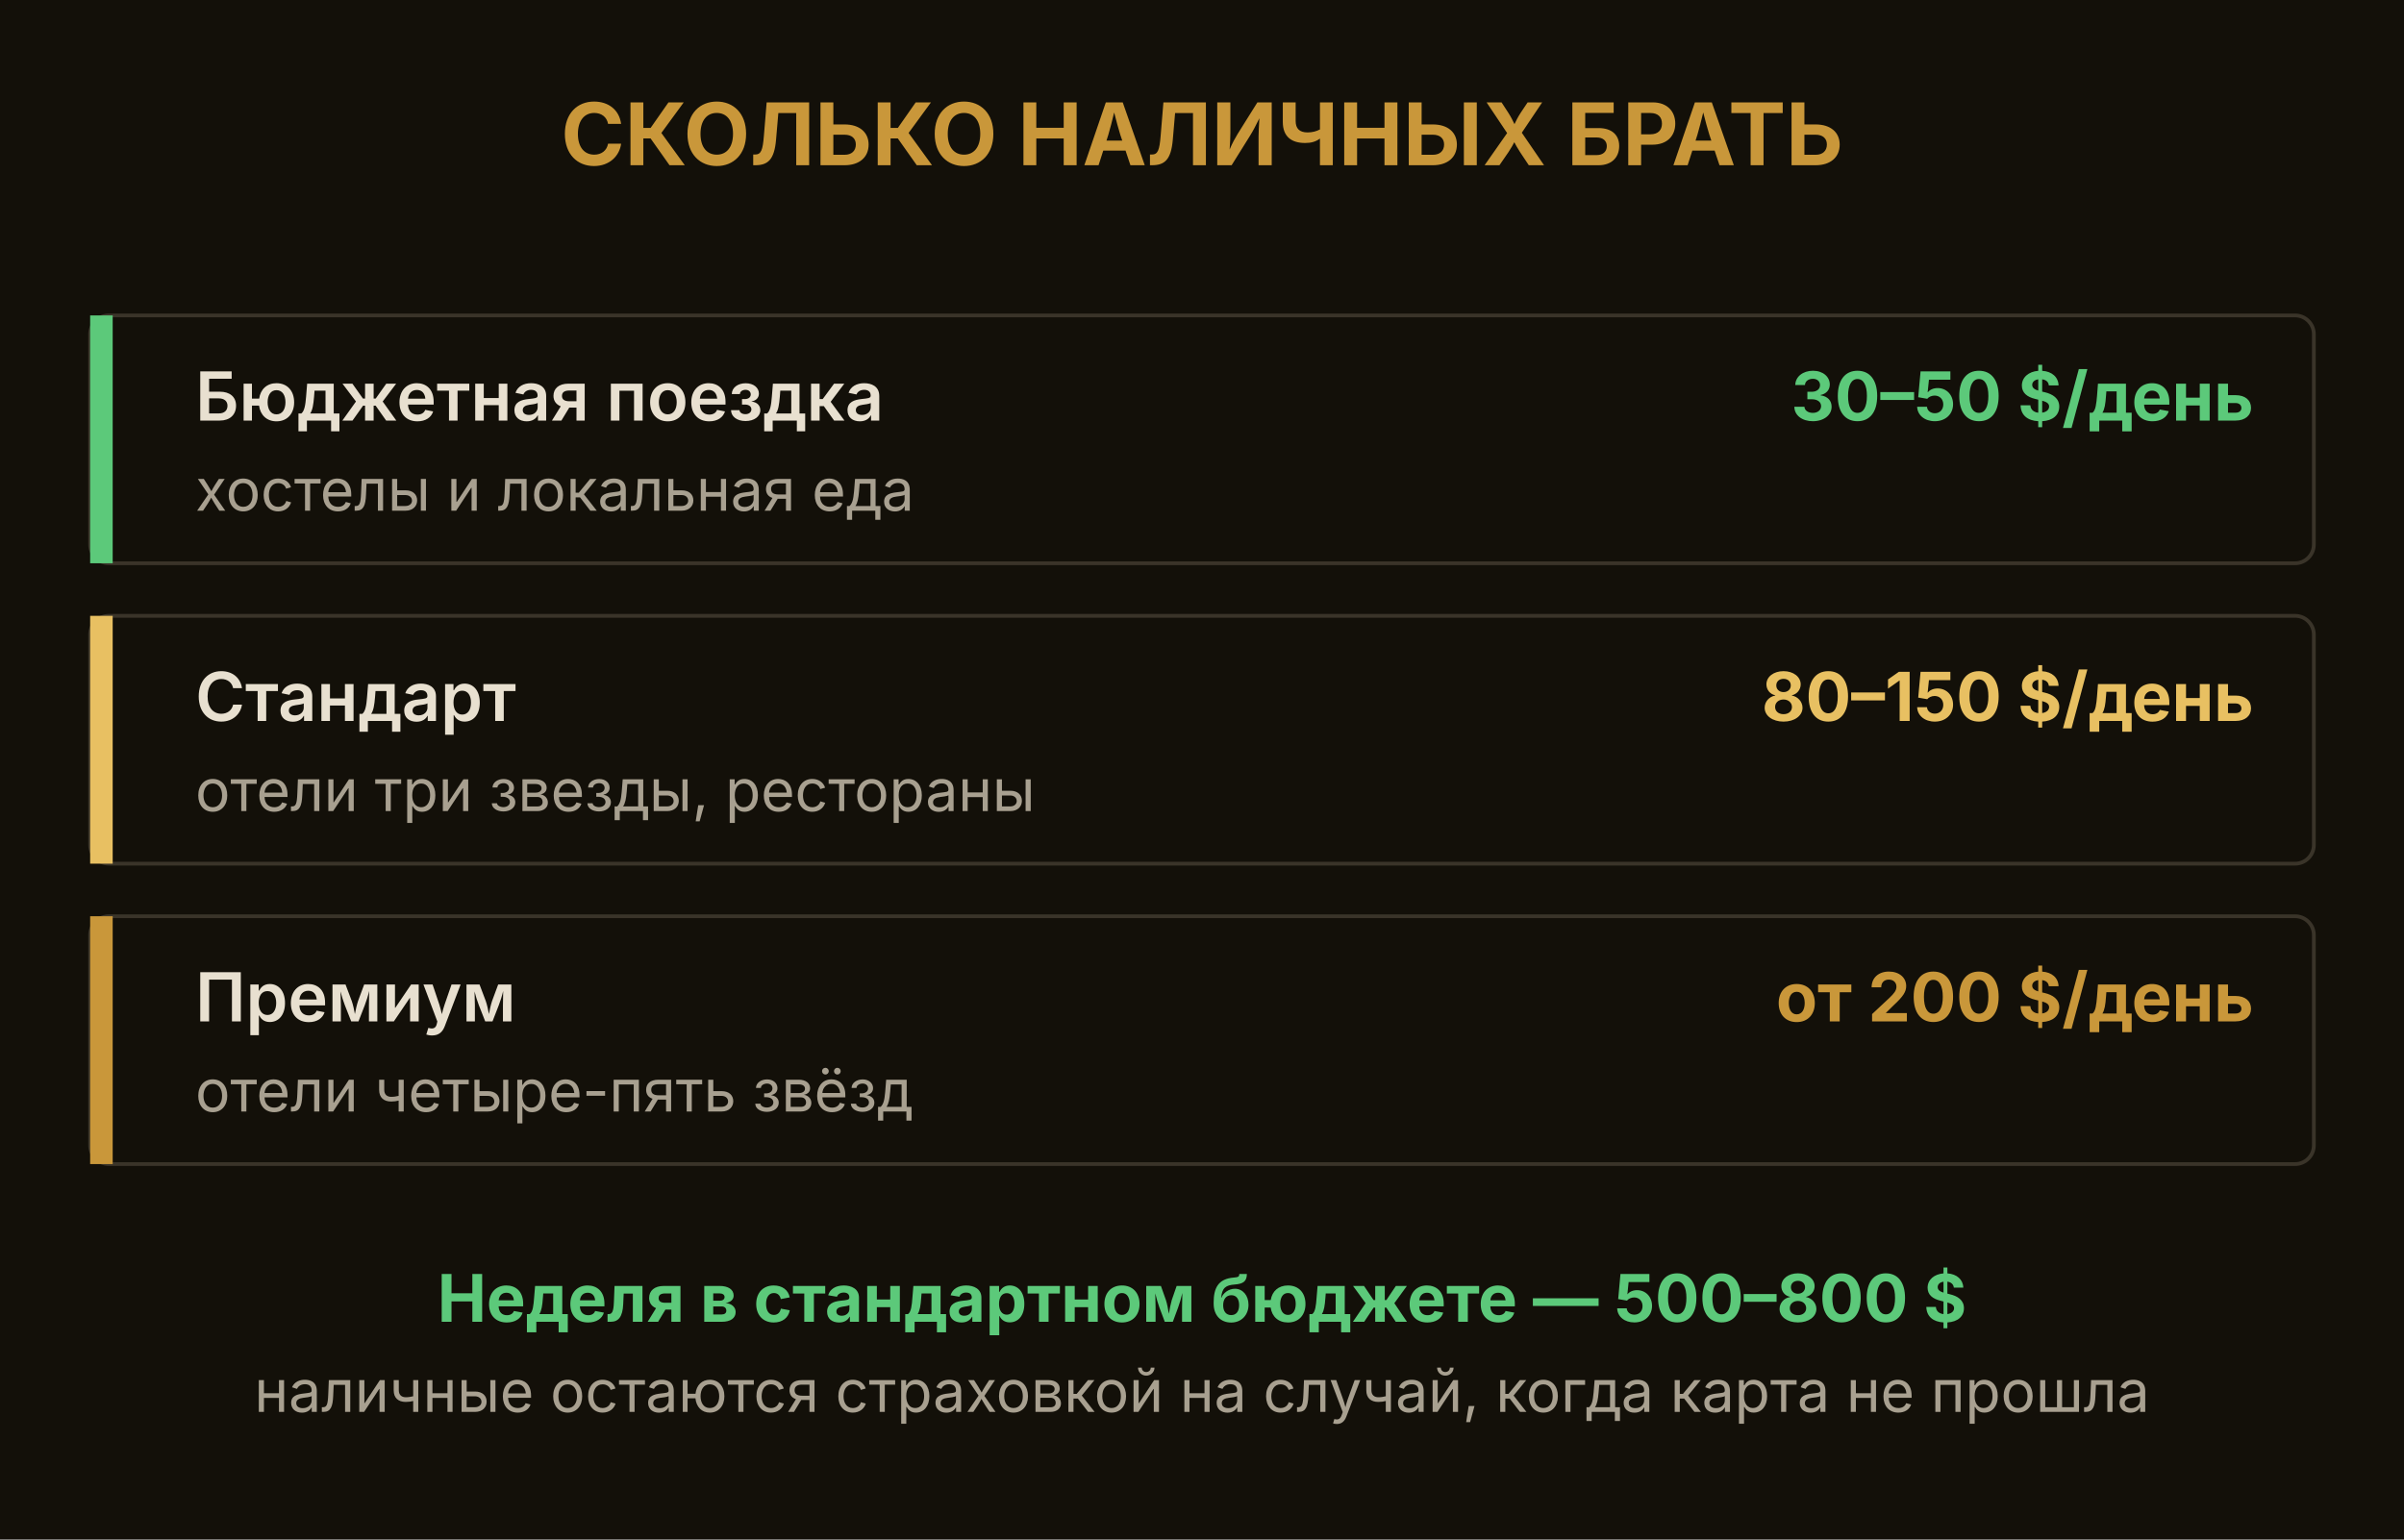
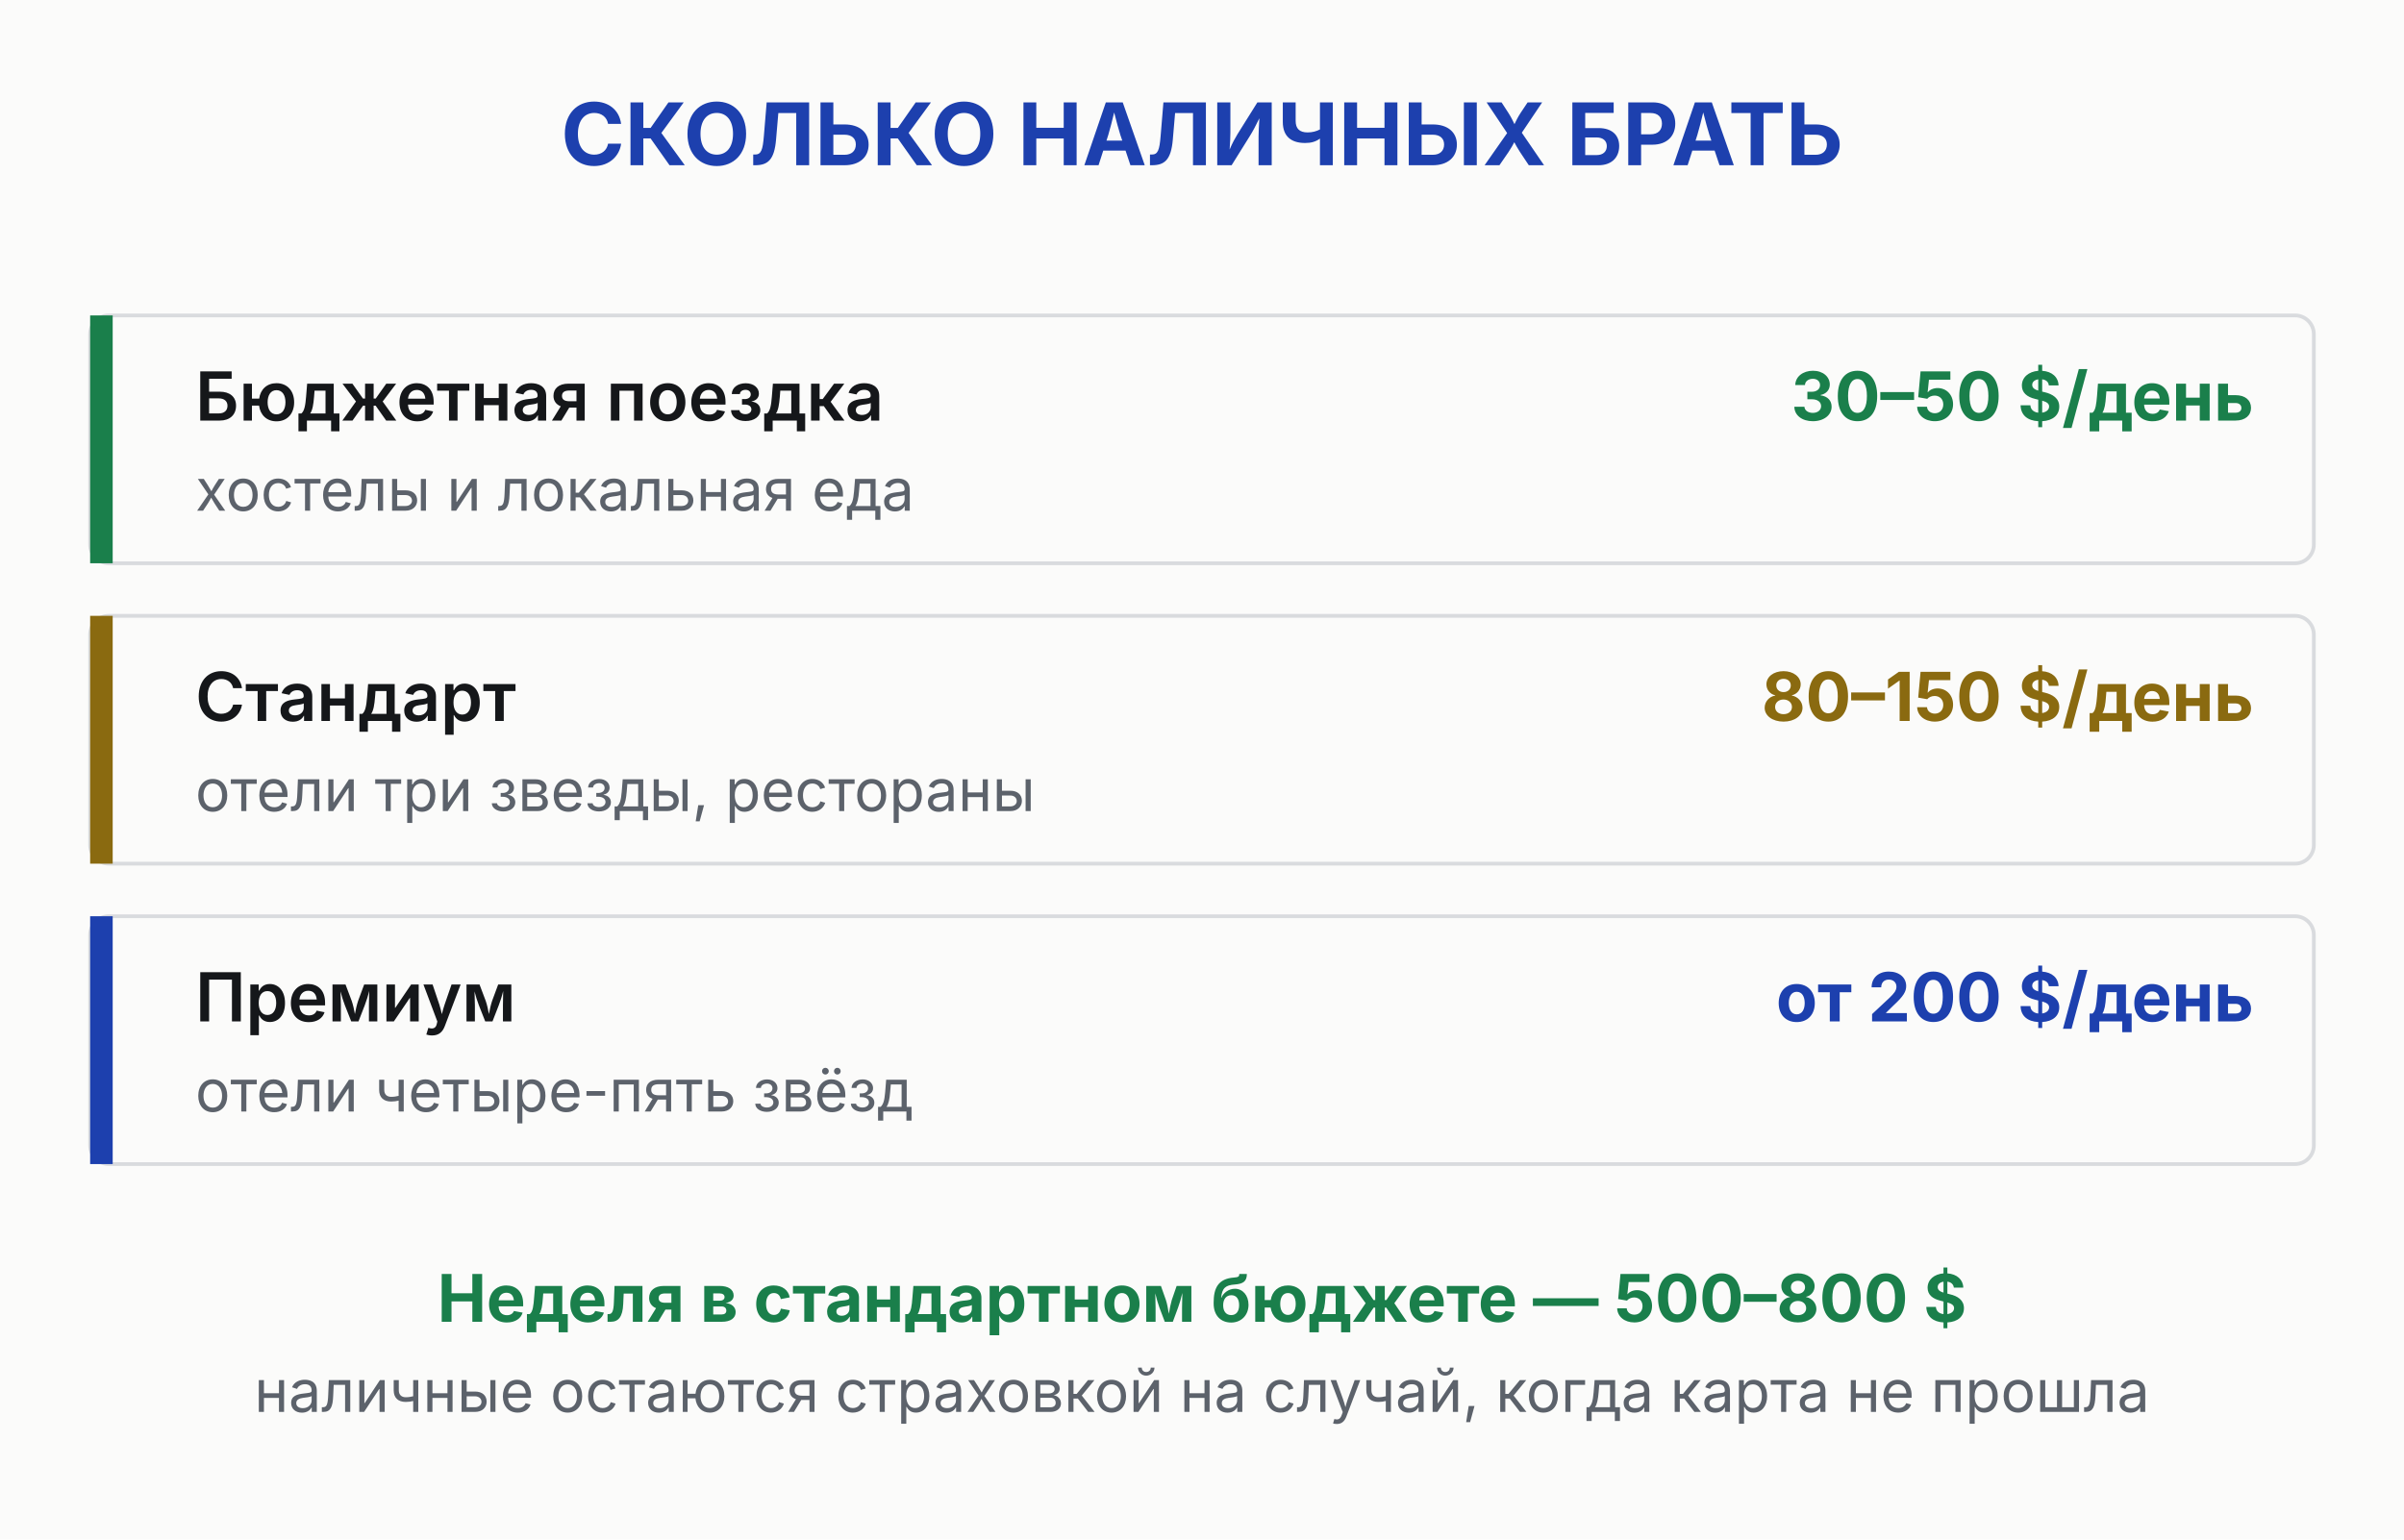
<svg xmlns="http://www.w3.org/2000/svg" viewBox="0 0 640 410" width="640" height="410" font-family="system-ui,-apple-system,sans-serif">
-   <rect width="640" height="410" fill="#131009" />
-   <text x="320" y="44" text-anchor="middle" fill="#c9973a" font-size="23" font-weight="700">СКОЛЬКО НАЛИЧНЫХ БРАТЬ</text>
-   <rect x="24" y="84" width="592" height="66" rx="5" fill="none" stroke="#3a3429" />
-   <rect x="24" y="84" width="6" height="66" fill="#5cc97a" />
-   <text x="52" y="112" fill="#e8e0d0" font-size="18" font-weight="600">Бюджетная поездка</text>
-   <text x="600" y="112" text-anchor="end" fill="#5cc97a" font-size="18" font-weight="700">30–50 $/день</text>
-   <text x="52" y="136" fill="#a8a090" font-size="15.5">хостелы и локальная еда</text>
-   <rect x="24" y="164" width="592" height="66" rx="5" fill="none" stroke="#3a3429" />
-   <rect x="24" y="164" width="6" height="66" fill="#e8c062" />
-   <text x="52" y="192" fill="#e8e0d0" font-size="18" font-weight="600">Стандарт</text>
-   <text x="600" y="192" text-anchor="end" fill="#e8c062" font-size="18" font-weight="700">80–150 $/день</text>
-   <text x="52" y="216" fill="#a8a090" font-size="15.5">отели три звезды, рестораны</text>
-   <rect x="24" y="244" width="592" height="66" rx="5" fill="none" stroke="#3a3429" />
-   <rect x="24" y="244" width="6" height="66" fill="#c9973a" />
-   <text x="52" y="272" fill="#e8e0d0" font-size="18" font-weight="600">Премиум</text>
-   <text x="600" y="272" text-anchor="end" fill="#c9973a" font-size="18" font-weight="700">от 200 $/день</text>
-   <text x="52" y="296" fill="#a8a090" font-size="15.5">отели четыре-пять звёзд</text>
-   <text x="320" y="352" text-anchor="middle" fill="#5cc97a" font-size="17.5" font-weight="700">Неделя в стандартном бюджете — 500–800 $</text>
-   <text x="320" y="376" text-anchor="middle" fill="#a8a090" font-size="15.5">наличные остаются страховкой на случай, когда карта не прошла</text>
+   <rect width="640" height="410" fill="#fbfbfa" />
+   <text x="320" y="44" text-anchor="middle" fill="#1d40ae" font-size="23" font-weight="700">СКОЛЬКО НАЛИЧНЫХ БРАТЬ</text>
+   <rect x="24" y="84" width="592" height="66" rx="5" fill="none" stroke="#d9dbde" />
+   <rect x="24" y="84" width="6" height="66" fill="#1a7f4b" />
+   <text x="52" y="112" fill="#15171a" font-size="18" font-weight="600">Бюджетная поездка</text>
+   <text x="600" y="112" text-anchor="end" fill="#1a7f4b" font-size="18" font-weight="700">30–50 $/день</text>
+   <text x="52" y="136" fill="#5c626b" font-size="15.5">хостелы и локальная еда</text>
+   <rect x="24" y="164" width="592" height="66" rx="5" fill="none" stroke="#d9dbde" />
+   <rect x="24" y="164" width="6" height="66" fill="#8a6a10" />
+   <text x="52" y="192" fill="#15171a" font-size="18" font-weight="600">Стандарт</text>
+   <text x="600" y="192" text-anchor="end" fill="#8a6a10" font-size="18" font-weight="700">80–150 $/день</text>
+   <text x="52" y="216" fill="#5c626b" font-size="15.5">отели три звезды, рестораны</text>
+   <rect x="24" y="244" width="592" height="66" rx="5" fill="none" stroke="#d9dbde" />
+   <rect x="24" y="244" width="6" height="66" fill="#1d40ae" />
+   <text x="52" y="272" fill="#15171a" font-size="18" font-weight="600">Премиум</text>
+   <text x="600" y="272" text-anchor="end" fill="#1d40ae" font-size="18" font-weight="700">от 200 $/день</text>
+   <text x="52" y="296" fill="#5c626b" font-size="15.5">отели четыре-пять звёзд</text>
+   <text x="320" y="352" text-anchor="middle" fill="#1a7f4b" font-size="17.5" font-weight="700">Неделя в стандартном бюджете — 500–800 $</text>
+   <text x="320" y="376" text-anchor="middle" fill="#5c626b" font-size="15.5">наличные остаются страховкой на случай, когда карта не прошла</text>
</svg>
